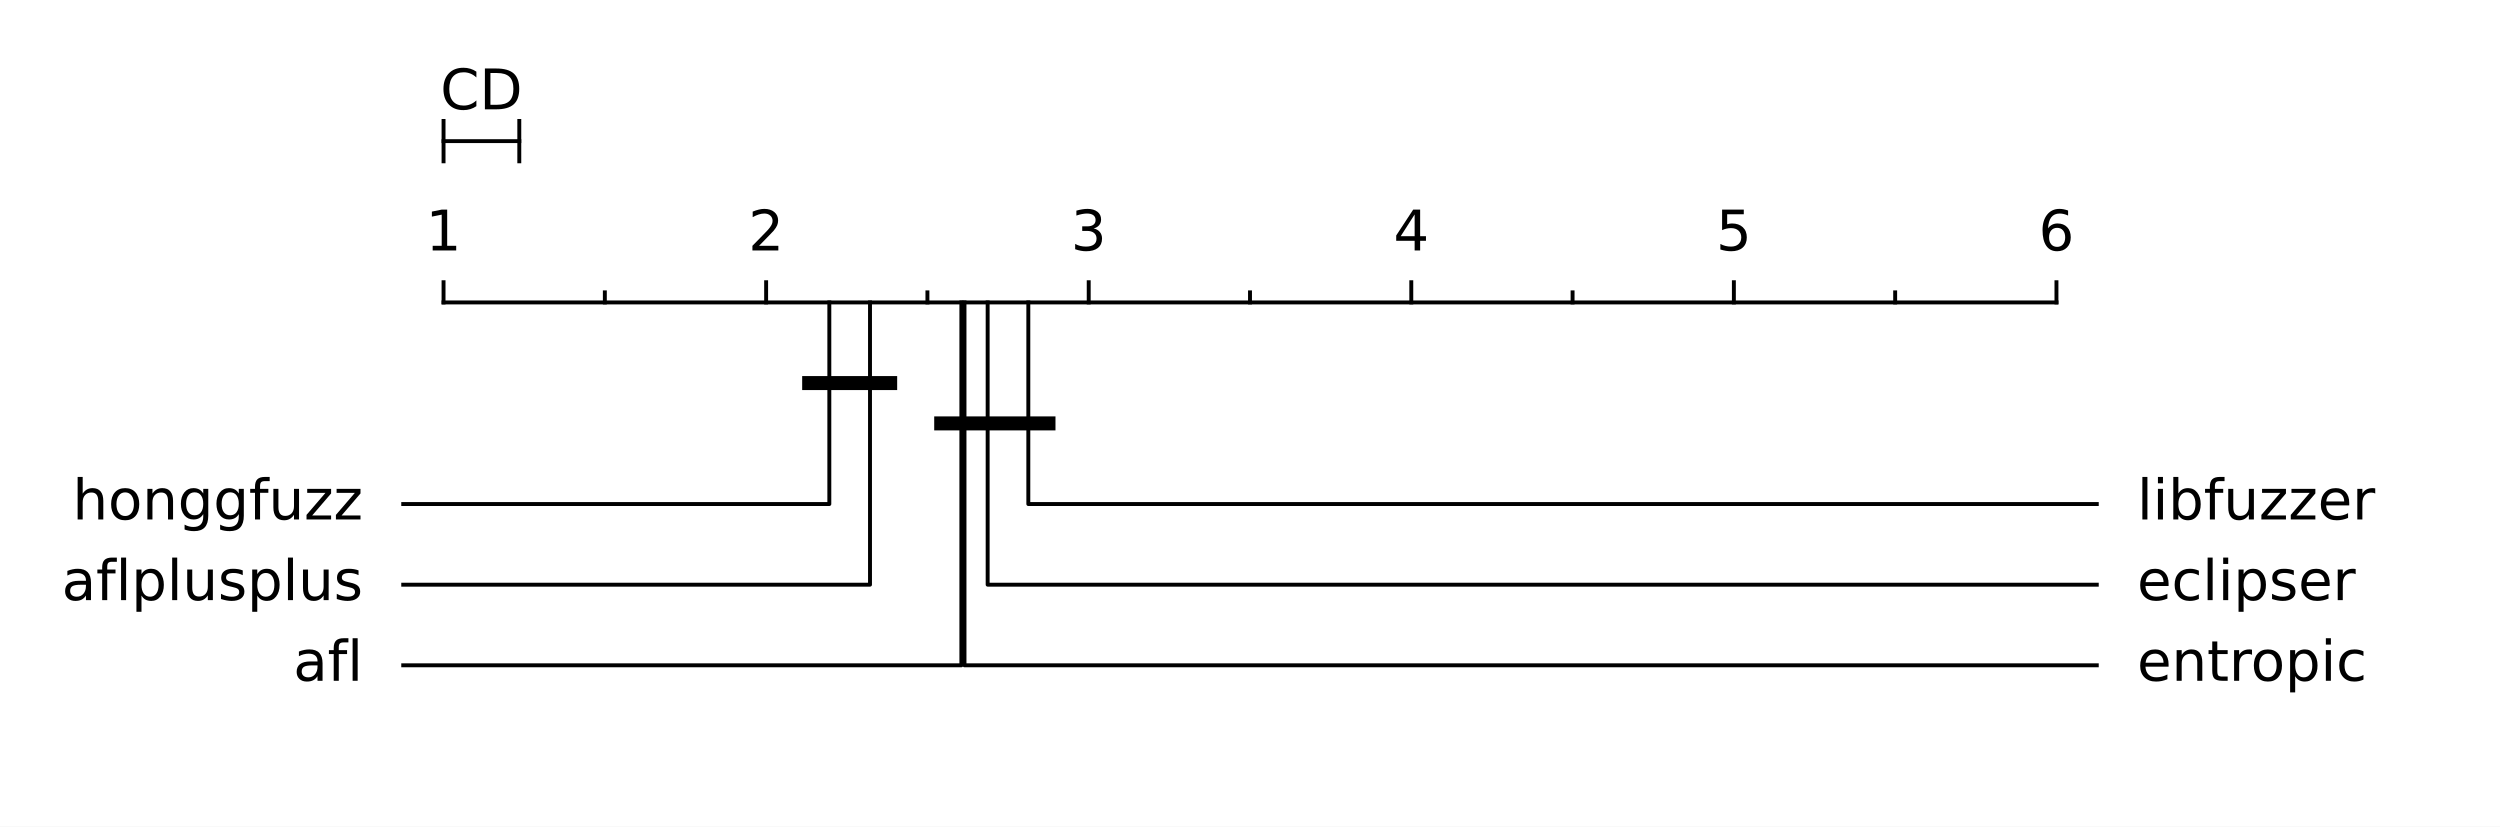
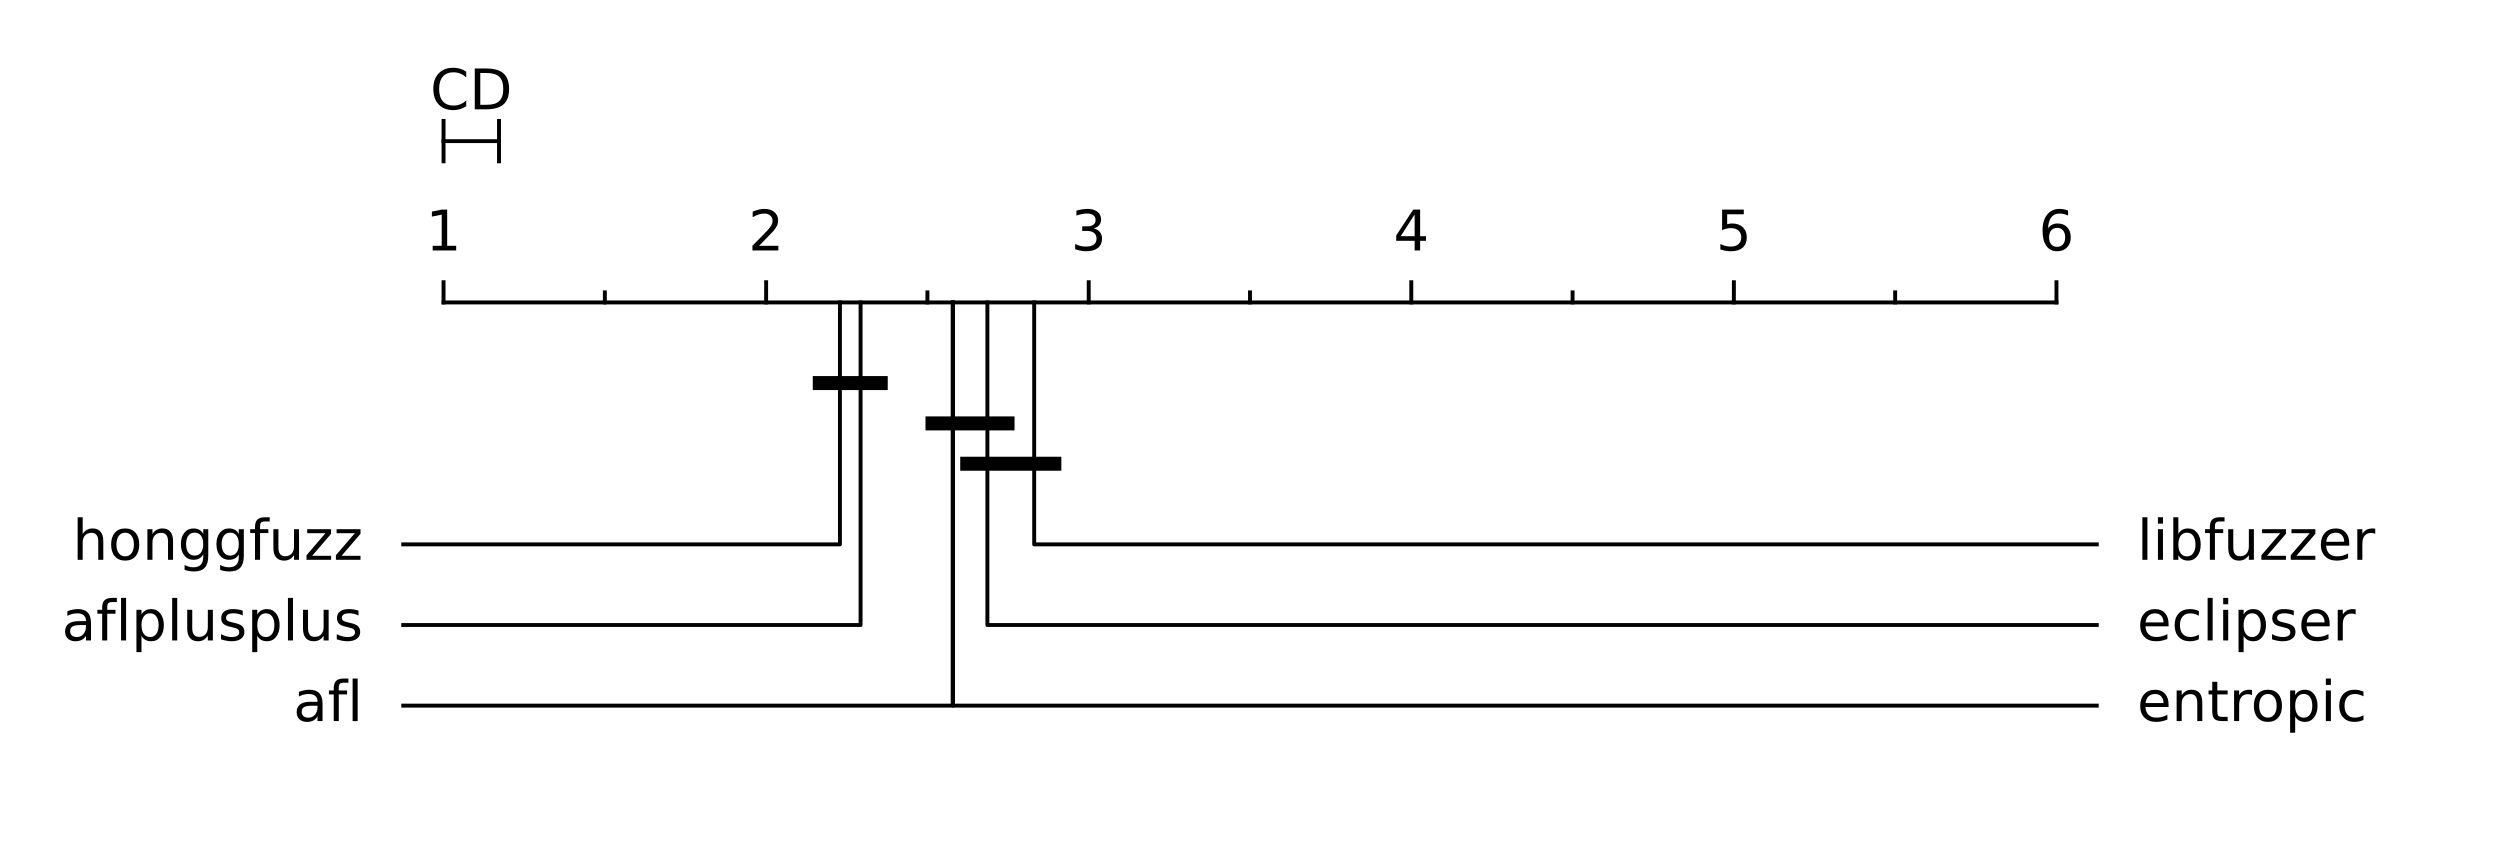
- <svg xmlns="http://www.w3.org/2000/svg" xmlns:xlink="http://www.w3.org/1999/xlink" width="446.4pt" height="147.6pt" viewBox="0 0 446.4 147.6" version="1.1">
+ <svg xmlns="http://www.w3.org/2000/svg" xmlns:xlink="http://www.w3.org/1999/xlink" width="446.4pt" height="154.8pt" viewBox="0 0 446.4 154.8" version="1.1">
  <defs>
    <style type="text/css">*{stroke-linejoin: round; stroke-linecap: butt}</style>
  </defs>
  <g id="figure_1">
    <g id="patch_1">
-       <path d="M 0 147.6  L 446.4 147.6  L 446.4 0  L 0 0  z " style="fill: #ffffff" />
+       <path d="M 0 154.8  L 446.4 154.8  L 446.4 0  L 0 0  z " style="fill: #ffffff" />
    </g>
    <g id="axes_1">
      <g id="line2d_1">
-         <path d="M 7.2 7.2  L 439.2 140.4  " clip-path="url(#p3ba0937c81)" style="fill: none; stroke: #ffffff; stroke-width: 1.5; stroke-linecap: square" />
+         <path d="M 7.2 7.2  L 439.2 147.6  " clip-path="url(#pa617599f2b)" style="fill: none; stroke: #ffffff; stroke-width: 1.5; stroke-linecap: square" />
      </g>
      <g id="line2d_2">
-         <path d="M 79.2 54  L 367.2 54  " clip-path="url(#p3ba0937c81)" style="fill: none; stroke: #000000; stroke-width: 0.7; stroke-linecap: square" />
+         <path d="M 79.2 54  L 367.2 54  " clip-path="url(#pa617599f2b)" style="fill: none; stroke: #000000; stroke-width: 0.7; stroke-linecap: square" />
      </g>
      <g id="line2d_3">
-         <path d="M 79.2 50.4  L 79.2 54  " clip-path="url(#p3ba0937c81)" style="fill: none; stroke: #000000; stroke-width: 0.7; stroke-linecap: square" />
+         <path d="M 79.2 50.4  L 79.2 54  " clip-path="url(#pa617599f2b)" style="fill: none; stroke: #000000; stroke-width: 0.7; stroke-linecap: square" />
      </g>
      <g id="line2d_4">
-         <path d="M 108 52.2  L 108 54  " clip-path="url(#p3ba0937c81)" style="fill: none; stroke: #000000; stroke-width: 0.7; stroke-linecap: square" />
+         <path d="M 108 52.2  L 108 54  " clip-path="url(#pa617599f2b)" style="fill: none; stroke: #000000; stroke-width: 0.7; stroke-linecap: square" />
      </g>
      <g id="line2d_5">
-         <path d="M 136.8 50.4  L 136.8 54  " clip-path="url(#p3ba0937c81)" style="fill: none; stroke: #000000; stroke-width: 0.7; stroke-linecap: square" />
+         <path d="M 136.8 50.4  L 136.8 54  " clip-path="url(#pa617599f2b)" style="fill: none; stroke: #000000; stroke-width: 0.7; stroke-linecap: square" />
      </g>
      <g id="line2d_6">
-         <path d="M 165.6 52.2  L 165.6 54  " clip-path="url(#p3ba0937c81)" style="fill: none; stroke: #000000; stroke-width: 0.7; stroke-linecap: square" />
+         <path d="M 165.6 52.2  L 165.6 54  " clip-path="url(#pa617599f2b)" style="fill: none; stroke: #000000; stroke-width: 0.7; stroke-linecap: square" />
      </g>
      <g id="line2d_7">
-         <path d="M 194.4 50.4  L 194.4 54  " clip-path="url(#p3ba0937c81)" style="fill: none; stroke: #000000; stroke-width: 0.7; stroke-linecap: square" />
+         <path d="M 194.4 50.4  L 194.4 54  " clip-path="url(#pa617599f2b)" style="fill: none; stroke: #000000; stroke-width: 0.7; stroke-linecap: square" />
      </g>
      <g id="line2d_8">
-         <path d="M 223.2 52.2  L 223.2 54  " clip-path="url(#p3ba0937c81)" style="fill: none; stroke: #000000; stroke-width: 0.7; stroke-linecap: square" />
+         <path d="M 223.2 52.2  L 223.2 54  " clip-path="url(#pa617599f2b)" style="fill: none; stroke: #000000; stroke-width: 0.7; stroke-linecap: square" />
      </g>
      <g id="line2d_9">
-         <path d="M 252 50.4  L 252 54  " clip-path="url(#p3ba0937c81)" style="fill: none; stroke: #000000; stroke-width: 0.7; stroke-linecap: square" />
+         <path d="M 252 50.4  L 252 54  " clip-path="url(#pa617599f2b)" style="fill: none; stroke: #000000; stroke-width: 0.7; stroke-linecap: square" />
      </g>
      <g id="line2d_10">
-         <path d="M 280.8 52.2  L 280.8 54  " clip-path="url(#p3ba0937c81)" style="fill: none; stroke: #000000; stroke-width: 0.7; stroke-linecap: square" />
+         <path d="M 280.8 52.2  L 280.8 54  " clip-path="url(#pa617599f2b)" style="fill: none; stroke: #000000; stroke-width: 0.7; stroke-linecap: square" />
      </g>
      <g id="line2d_11">
-         <path d="M 309.6 50.4  L 309.6 54  " clip-path="url(#p3ba0937c81)" style="fill: none; stroke: #000000; stroke-width: 0.7; stroke-linecap: square" />
+         <path d="M 309.6 50.4  L 309.6 54  " clip-path="url(#pa617599f2b)" style="fill: none; stroke: #000000; stroke-width: 0.7; stroke-linecap: square" />
      </g>
      <g id="line2d_12">
-         <path d="M 338.4 52.2  L 338.4 54  " clip-path="url(#p3ba0937c81)" style="fill: none; stroke: #000000; stroke-width: 0.7; stroke-linecap: square" />
+         <path d="M 338.4 52.2  L 338.4 54  " clip-path="url(#pa617599f2b)" style="fill: none; stroke: #000000; stroke-width: 0.7; stroke-linecap: square" />
      </g>
      <g id="line2d_13">
-         <path d="M 367.2 50.4  L 367.2 54  " clip-path="url(#p3ba0937c81)" style="fill: none; stroke: #000000; stroke-width: 0.7; stroke-linecap: square" />
+         <path d="M 367.2 50.4  L 367.2 54  " clip-path="url(#pa617599f2b)" style="fill: none; stroke: #000000; stroke-width: 0.7; stroke-linecap: square" />
      </g>
      <g id="line2d_14">
-         <path d="M 148.085 54  L 148.085 90  L 72 90  " clip-path="url(#p3ba0937c81)" style="fill: none; stroke: #000000; stroke-width: 0.7; stroke-linecap: square" />
+         <path d="M 149.979 54  L 149.979 97.2  L 72 97.2  " clip-path="url(#pa617599f2b)" style="fill: none; stroke: #000000; stroke-width: 0.7; stroke-linecap: square" />
      </g>
      <g id="line2d_15">
-         <path d="M 155.348 54  L 155.348 104.4  L 72 104.4  " clip-path="url(#p3ba0937c81)" style="fill: none; stroke: #000000; stroke-width: 0.7; stroke-linecap: square" />
+         <path d="M 153.664 54  L 153.664 111.6  L 72 111.6  " clip-path="url(#pa617599f2b)" style="fill: none; stroke: #000000; stroke-width: 0.7; stroke-linecap: square" />
      </g>
      <g id="line2d_16">
-         <path d="M 171.662 54  L 171.662 118.8  L 72 118.8  " clip-path="url(#p3ba0937c81)" style="fill: none; stroke: #000000; stroke-width: 0.7; stroke-linecap: square" />
+         <path d="M 170.108 54  L 170.108 126  L 72 126  " clip-path="url(#pa617599f2b)" style="fill: none; stroke: #000000; stroke-width: 0.7; stroke-linecap: square" />
      </g>
      <g id="line2d_17">
-         <path d="M 172.22 54  L 172.22 118.8  L 374.4 118.8  " clip-path="url(#p3ba0937c81)" style="fill: none; stroke: #000000; stroke-width: 0.7; stroke-linecap: square" />
+         <path d="M 170.168 54  L 170.168 126  L 374.4 126  " clip-path="url(#pa617599f2b)" style="fill: none; stroke: #000000; stroke-width: 0.7; stroke-linecap: square" />
      </g>
      <g id="line2d_18">
-         <path d="M 176.355 54  L 176.355 104.4  L 374.4 104.4  " clip-path="url(#p3ba0937c81)" style="fill: none; stroke: #000000; stroke-width: 0.7; stroke-linecap: square" />
+         <path d="M 176.308 54  L 176.308 111.6  L 374.4 111.6  " clip-path="url(#pa617599f2b)" style="fill: none; stroke: #000000; stroke-width: 0.7; stroke-linecap: square" />
      </g>
      <g id="line2d_19">
-         <path d="M 183.617 54  L 183.617 90  L 374.4 90  " clip-path="url(#p3ba0937c81)" style="fill: none; stroke: #000000; stroke-width: 0.7; stroke-linecap: square" />
+         <path d="M 184.665 54  L 184.665 97.2  L 374.4 97.2  " clip-path="url(#pa617599f2b)" style="fill: none; stroke: #000000; stroke-width: 0.7; stroke-linecap: square" />
      </g>
      <g id="line2d_20">
-         <path d="M 79.2 25.2  L 92.725 25.2  " clip-path="url(#p3ba0937c81)" style="fill: none; stroke: #000000; stroke-width: 0.7; stroke-linecap: square" />
+         <path d="M 79.2 25.2  L 89.103 25.2  " clip-path="url(#pa617599f2b)" style="fill: none; stroke: #000000; stroke-width: 0.7; stroke-linecap: square" />
      </g>
      <g id="line2d_21">
-         <path d="M 79.2 28.8  L 79.2 21.6  " clip-path="url(#p3ba0937c81)" style="fill: none; stroke: #000000; stroke-width: 0.7; stroke-linecap: square" />
+         <path d="M 79.2 28.8  L 79.2 21.6  " clip-path="url(#pa617599f2b)" style="fill: none; stroke: #000000; stroke-width: 0.7; stroke-linecap: square" />
      </g>
      <g id="line2d_22">
-         <path d="M 92.725 28.8  L 92.725 21.6  " clip-path="url(#p3ba0937c81)" style="fill: none; stroke: #000000; stroke-width: 0.7; stroke-linecap: square" />
+         <path d="M 89.103 28.8  L 89.103 21.6  " clip-path="url(#pa617599f2b)" style="fill: none; stroke: #000000; stroke-width: 0.7; stroke-linecap: square" />
      </g>
      <g id="line2d_23">
-         <path d="M 144.485 68.4  L 158.948 68.4  " clip-path="url(#p3ba0937c81)" style="fill: none; stroke: #000000; stroke-width: 2.5; stroke-linecap: square" />
+         <path d="M 146.379 68.4  L 157.264 68.4  " clip-path="url(#pa617599f2b)" style="fill: none; stroke: #000000; stroke-width: 2.5; stroke-linecap: square" />
      </g>
      <g id="line2d_24">
-         <path d="M 168.062 75.6  L 187.217 75.6  " clip-path="url(#p3ba0937c81)" style="fill: none; stroke: #000000; stroke-width: 2.5; stroke-linecap: square" />
+         <path d="M 166.508 75.6  L 179.908 75.6  " clip-path="url(#pa617599f2b)" style="fill: none; stroke: #000000; stroke-width: 2.5; stroke-linecap: square" />
+       </g>
+       <g id="line2d_25">
+         <path d="M 172.708 82.8  L 188.265 82.8  " clip-path="url(#pa617599f2b)" style="fill: none; stroke: #000000; stroke-width: 2.5; stroke-linecap: square" />
      </g>
      <g id="text_1">
        <g transform="translate(76.01875 44.72031)scale(0.1 -0.1)">
          <defs>
            <path id="DejaVuSans-31" d="M 794 531  L 1825 531  L 1825 4091  L 703 3866  L 703 4441  L 1819 4666  L 2450 4666  L 2450 531  L 3481 531  L 3481 0  L 794 0  L 794 531  z " transform="scale(0.015625)" />
          </defs>
          <use xlink:href="#DejaVuSans-31" />
        </g>
      </g>
      <g id="text_2">
        <g transform="translate(133.6188 44.72031)scale(0.1 -0.1)">
          <defs>
            <path id="DejaVuSans-32" d="M 1228 531  L 3431 531  L 3431 0  L 469 0  L 469 531  Q 828 903 1448 1529  Q 2069 2156 2228 2338  Q 2531 2678 2651 2914  Q 2772 3150 2772 3378  Q 2772 3750 2511 3984  Q 2250 4219 1831 4219  Q 1534 4219 1204 4116  Q 875 4013 500 3803  L 500 4441  Q 881 4594 1212 4672  Q 1544 4750 1819 4750  Q 2544 4750 2975 4387  Q 3406 4025 3406 3419  Q 3406 3131 3298 2873  Q 3191 2616 2906 2266  Q 2828 2175 2409 1742  Q 1991 1309 1228 531  z " transform="scale(0.015625)" />
          </defs>
          <use xlink:href="#DejaVuSans-32" />
        </g>
      </g>
      <g id="text_3">
        <g transform="translate(191.2188 44.72031)scale(0.1 -0.1)">
          <defs>
            <path id="DejaVuSans-33" d="M 2597 2516  Q 3050 2419 3304 2112  Q 3559 1806 3559 1356  Q 3559 666 3084 287  Q 2609 -91 1734 -91  Q 1441 -91 1130 -33  Q 819 25 488 141  L 488 750  Q 750 597 1062 519  Q 1375 441 1716 441  Q 2309 441 2620 675  Q 2931 909 2931 1356  Q 2931 1769 2642 2001  Q 2353 2234 1838 2234  L 1294 2234  L 1294 2753  L 1863 2753  Q 2328 2753 2575 2939  Q 2822 3125 2822 3475  Q 2822 3834 2567 4026  Q 2313 4219 1838 4219  Q 1578 4219 1281 4162  Q 984 4106 628 3988  L 628 4550  Q 988 4650 1302 4700  Q 1616 4750 1894 4750  Q 2613 4750 3031 4423  Q 3450 4097 3450 3541  Q 3450 3153 3228 2886  Q 3006 2619 2597 2516  z " transform="scale(0.015625)" />
          </defs>
          <use xlink:href="#DejaVuSans-33" />
        </g>
      </g>
      <g id="text_4">
        <g transform="translate(248.8187 44.72031)scale(0.1 -0.1)">
          <defs>
            <path id="DejaVuSans-34" d="M 2419 4116  L 825 1625  L 2419 1625  L 2419 4116  z M 2253 4666  L 3047 4666  L 3047 1625  L 3713 1625  L 3713 1100  L 3047 1100  L 3047 0  L 2419 0  L 2419 1100  L 313 1100  L 313 1709  L 2253 4666  z " transform="scale(0.015625)" />
          </defs>
          <use xlink:href="#DejaVuSans-34" />
        </g>
      </g>
      <g id="text_5">
        <g transform="translate(306.4187 44.72031)scale(0.1 -0.1)">
          <defs>
            <path id="DejaVuSans-35" d="M 691 4666  L 3169 4666  L 3169 4134  L 1269 4134  L 1269 2991  Q 1406 3038 1543 3061  Q 1681 3084 1819 3084  Q 2600 3084 3056 2656  Q 3513 2228 3513 1497  Q 3513 744 3044 326  Q 2575 -91 1722 -91  Q 1428 -91 1123 -41  Q 819 9 494 109  L 494 744  Q 775 591 1075 516  Q 1375 441 1709 441  Q 2250 441 2565 725  Q 2881 1009 2881 1497  Q 2881 1984 2565 2268  Q 2250 2553 1709 2553  Q 1456 2553 1204 2497  Q 953 2441 691 2322  L 691 4666  z " transform="scale(0.015625)" />
          </defs>
          <use xlink:href="#DejaVuSans-35" />
        </g>
      </g>
      <g id="text_6">
        <g transform="translate(364.0188 44.72031)scale(0.1 -0.1)">
          <defs>
            <path id="DejaVuSans-36" d="M 2113 2584  Q 1688 2584 1439 2293  Q 1191 2003 1191 1497  Q 1191 994 1439 701  Q 1688 409 2113 409  Q 2538 409 2786 701  Q 3034 994 3034 1497  Q 3034 2003 2786 2293  Q 2538 2584 2113 2584  z M 3366 4563  L 3366 3988  Q 3128 4100 2886 4159  Q 2644 4219 2406 4219  Q 1781 4219 1451 3797  Q 1122 3375 1075 2522  Q 1259 2794 1537 2939  Q 1816 3084 2150 3084  Q 2853 3084 3261 2657  Q 3669 2231 3669 1497  Q 3669 778 3244 343  Q 2819 -91 2113 -91  Q 1303 -91 875 529  Q 447 1150 447 2328  Q 447 3434 972 4092  Q 1497 4750 2381 4750  Q 2619 4750 2861 4703  Q 3103 4656 3366 4563  z " transform="scale(0.015625)" />
          </defs>
          <use xlink:href="#DejaVuSans-36" />
        </g>
      </g>
      <g id="text_7">
-         <g transform="translate(12.95469 92.75938)scale(0.1 -0.1)">
+         <g transform="translate(12.95469 99.95937)scale(0.1 -0.1)">
          <defs>
            <path id="DejaVuSans-68" d="M 3513 2113  L 3513 0  L 2938 0  L 2938 2094  Q 2938 2591 2744 2837  Q 2550 3084 2163 3084  Q 1697 3084 1428 2787  Q 1159 2491 1159 1978  L 1159 0  L 581 0  L 581 4863  L 1159 4863  L 1159 2956  Q 1366 3272 1645 3428  Q 1925 3584 2291 3584  Q 2894 3584 3203 3211  Q 3513 2838 3513 2113  z " transform="scale(0.015625)" />
            <path id="DejaVuSans-6f" d="M 1959 3097  Q 1497 3097 1228 2736  Q 959 2375 959 1747  Q 959 1119 1226 758  Q 1494 397 1959 397  Q 2419 397 2687 759  Q 2956 1122 2956 1747  Q 2956 2369 2687 2733  Q 2419 3097 1959 3097  z M 1959 3584  Q 2709 3584 3137 3096  Q 3566 2609 3566 1747  Q 3566 888 3137 398  Q 2709 -91 1959 -91  Q 1206 -91 779 398  Q 353 888 353 1747  Q 353 2609 779 3096  Q 1206 3584 1959 3584  z " transform="scale(0.015625)" />
            <path id="DejaVuSans-6e" d="M 3513 2113  L 3513 0  L 2938 0  L 2938 2094  Q 2938 2591 2744 2837  Q 2550 3084 2163 3084  Q 1697 3084 1428 2787  Q 1159 2491 1159 1978  L 1159 0  L 581 0  L 581 3500  L 1159 3500  L 1159 2956  Q 1366 3272 1645 3428  Q 1925 3584 2291 3584  Q 2894 3584 3203 3211  Q 3513 2838 3513 2113  z " transform="scale(0.015625)" />
            <path id="DejaVuSans-67" d="M 2906 1791  Q 2906 2416 2648 2759  Q 2391 3103 1925 3103  Q 1463 3103 1205 2759  Q 947 2416 947 1791  Q 947 1169 1205 825  Q 1463 481 1925 481  Q 2391 481 2648 825  Q 2906 1169 2906 1791  z M 3481 434  Q 3481 -459 3084 -895  Q 2688 -1331 1869 -1331  Q 1566 -1331 1297 -1286  Q 1028 -1241 775 -1147  L 775 -588  Q 1028 -725 1275 -790  Q 1522 -856 1778 -856  Q 2344 -856 2625 -561  Q 2906 -266 2906 331  L 2906 616  Q 2728 306 2450 153  Q 2172 0 1784 0  Q 1141 0 747 490  Q 353 981 353 1791  Q 353 2603 747 3093  Q 1141 3584 1784 3584  Q 2172 3584 2450 3431  Q 2728 3278 2906 2969  L 2906 3500  L 3481 3500  L 3481 434  z " transform="scale(0.015625)" />
            <path id="DejaVuSans-66" d="M 2375 4863  L 2375 4384  L 1825 4384  Q 1516 4384 1395 4259  Q 1275 4134 1275 3809  L 1275 3500  L 2222 3500  L 2222 3053  L 1275 3053  L 1275 0  L 697 0  L 697 3053  L 147 3053  L 147 3500  L 697 3500  L 697 3744  Q 697 4328 969 4595  Q 1241 4863 1831 4863  L 2375 4863  z " transform="scale(0.015625)" />
            <path id="DejaVuSans-75" d="M 544 1381  L 544 3500  L 1119 3500  L 1119 1403  Q 1119 906 1312 657  Q 1506 409 1894 409  Q 2359 409 2629 706  Q 2900 1003 2900 1516  L 2900 3500  L 3475 3500  L 3475 0  L 2900 0  L 2900 538  Q 2691 219 2414 64  Q 2138 -91 1772 -91  Q 1169 -91 856 284  Q 544 659 544 1381  z M 1991 3584  L 1991 3584  z " transform="scale(0.015625)" />
            <path id="DejaVuSans-7a" d="M 353 3500  L 3084 3500  L 3084 2975  L 922 459  L 3084 459  L 3084 0  L 275 0  L 275 525  L 2438 3041  L 353 3041  L 353 3500  z " transform="scale(0.015625)" />
          </defs>
          <use xlink:href="#DejaVuSans-68" />
          <use xlink:href="#DejaVuSans-6f" x="63.379" />
          <use xlink:href="#DejaVuSans-6e" x="124.561" />
          <use xlink:href="#DejaVuSans-67" x="187.939" />
          <use xlink:href="#DejaVuSans-67" x="251.416" />
          <use xlink:href="#DejaVuSans-66" x="314.893" />
          <use xlink:href="#DejaVuSans-75" x="350.098" />
          <use xlink:href="#DejaVuSans-7a" x="413.477" />
          <use xlink:href="#DejaVuSans-7a" x="465.967" />
        </g>
      </g>
      <g id="text_8">
-         <g transform="translate(11.02656 107.1594)scale(0.1 -0.1)">
+         <g transform="translate(11.02656 114.3594)scale(0.1 -0.1)">
          <defs>
            <path id="DejaVuSans-61" d="M 2194 1759  Q 1497 1759 1228 1600  Q 959 1441 959 1056  Q 959 750 1161 570  Q 1363 391 1709 391  Q 2188 391 2477 730  Q 2766 1069 2766 1631  L 2766 1759  L 2194 1759  z M 3341 1997  L 3341 0  L 2766 0  L 2766 531  Q 2569 213 2275 61  Q 1981 -91 1556 -91  Q 1019 -91 701 211  Q 384 513 384 1019  Q 384 1609 779 1909  Q 1175 2209 1959 2209  L 2766 2209  L 2766 2266  Q 2766 2663 2505 2880  Q 2244 3097 1772 3097  Q 1472 3097 1187 3025  Q 903 2953 641 2809  L 641 3341  Q 956 3463 1253 3523  Q 1550 3584 1831 3584  Q 2591 3584 2966 3190  Q 3341 2797 3341 1997  z " transform="scale(0.015625)" />
            <path id="DejaVuSans-6c" d="M 603 4863  L 1178 4863  L 1178 0  L 603 0  L 603 4863  z " transform="scale(0.015625)" />
            <path id="DejaVuSans-70" d="M 1159 525  L 1159 -1331  L 581 -1331  L 581 3500  L 1159 3500  L 1159 2969  Q 1341 3281 1617 3432  Q 1894 3584 2278 3584  Q 2916 3584 3314 3078  Q 3713 2572 3713 1747  Q 3713 922 3314 415  Q 2916 -91 2278 -91  Q 1894 -91 1617 61  Q 1341 213 1159 525  z M 3116 1747  Q 3116 2381 2855 2742  Q 2594 3103 2138 3103  Q 1681 3103 1420 2742  Q 1159 2381 1159 1747  Q 1159 1113 1420 752  Q 1681 391 2138 391  Q 2594 391 2855 752  Q 3116 1113 3116 1747  z " transform="scale(0.015625)" />
            <path id="DejaVuSans-73" d="M 2834 3397  L 2834 2853  Q 2591 2978 2328 3040  Q 2066 3103 1784 3103  Q 1356 3103 1142 2972  Q 928 2841 928 2578  Q 928 2378 1081 2264  Q 1234 2150 1697 2047  L 1894 2003  Q 2506 1872 2764 1633  Q 3022 1394 3022 966  Q 3022 478 2636 193  Q 2250 -91 1575 -91  Q 1294 -91 989 -36  Q 684 19 347 128  L 347 722  Q 666 556 975 473  Q 1284 391 1588 391  Q 1994 391 2212 530  Q 2431 669 2431 922  Q 2431 1156 2273 1281  Q 2116 1406 1581 1522  L 1381 1569  Q 847 1681 609 1914  Q 372 2147 372 2553  Q 372 3047 722 3315  Q 1072 3584 1716 3584  Q 2034 3584 2315 3537  Q 2597 3491 2834 3397  z " transform="scale(0.015625)" />
          </defs>
          <use xlink:href="#DejaVuSans-61" />
          <use xlink:href="#DejaVuSans-66" x="61.279" />
          <use xlink:href="#DejaVuSans-6c" x="96.484" />
          <use xlink:href="#DejaVuSans-70" x="124.268" />
          <use xlink:href="#DejaVuSans-6c" x="187.744" />
          <use xlink:href="#DejaVuSans-75" x="215.527" />
          <use xlink:href="#DejaVuSans-73" x="278.906" />
          <use xlink:href="#DejaVuSans-70" x="331.006" />
          <use xlink:href="#DejaVuSans-6c" x="394.482" />
          <use xlink:href="#DejaVuSans-75" x="422.266" />
          <use xlink:href="#DejaVuSans-73" x="485.645" />
        </g>
      </g>
      <g id="text_9">
-         <g transform="translate(52.37344 121.5594)scale(0.1 -0.1)">
+         <g transform="translate(52.37344 128.7594)scale(0.1 -0.1)">
          <use xlink:href="#DejaVuSans-61" />
          <use xlink:href="#DejaVuSans-66" x="61.279" />
          <use xlink:href="#DejaVuSans-6c" x="96.484" />
        </g>
      </g>
      <g id="text_10">
-         <g transform="translate(381.6 121.5594)scale(0.1 -0.1)">
+         <g transform="translate(381.6 128.7594)scale(0.1 -0.1)">
          <defs>
            <path id="DejaVuSans-65" d="M 3597 1894  L 3597 1613  L 953 1613  Q 991 1019 1311 708  Q 1631 397 2203 397  Q 2534 397 2845 478  Q 3156 559 3463 722  L 3463 178  Q 3153 47 2828 -22  Q 2503 -91 2169 -91  Q 1331 -91 842 396  Q 353 884 353 1716  Q 353 2575 817 3079  Q 1281 3584 2069 3584  Q 2775 3584 3186 3129  Q 3597 2675 3597 1894  z M 3022 2063  Q 3016 2534 2758 2815  Q 2500 3097 2075 3097  Q 1594 3097 1305 2825  Q 1016 2553 972 2059  L 3022 2063  z " transform="scale(0.015625)" />
            <path id="DejaVuSans-74" d="M 1172 4494  L 1172 3500  L 2356 3500  L 2356 3053  L 1172 3053  L 1172 1153  Q 1172 725 1289 603  Q 1406 481 1766 481  L 2356 481  L 2356 0  L 1766 0  Q 1100 0 847 248  Q 594 497 594 1153  L 594 3053  L 172 3053  L 172 3500  L 594 3500  L 594 4494  L 1172 4494  z " transform="scale(0.015625)" />
            <path id="DejaVuSans-72" d="M 2631 2963  Q 2534 3019 2420 3045  Q 2306 3072 2169 3072  Q 1681 3072 1420 2755  Q 1159 2438 1159 1844  L 1159 0  L 581 0  L 581 3500  L 1159 3500  L 1159 2956  Q 1341 3275 1631 3429  Q 1922 3584 2338 3584  Q 2397 3584 2469 3576  Q 2541 3569 2628 3553  L 2631 2963  z " transform="scale(0.015625)" />
            <path id="DejaVuSans-69" d="M 603 3500  L 1178 3500  L 1178 0  L 603 0  L 603 3500  z M 603 4863  L 1178 4863  L 1178 4134  L 603 4134  L 603 4863  z " transform="scale(0.015625)" />
            <path id="DejaVuSans-63" d="M 3122 3366  L 3122 2828  Q 2878 2963 2633 3030  Q 2388 3097 2138 3097  Q 1578 3097 1268 2742  Q 959 2388 959 1747  Q 959 1106 1268 751  Q 1578 397 2138 397  Q 2388 397 2633 464  Q 2878 531 3122 666  L 3122 134  Q 2881 22 2623 -34  Q 2366 -91 2075 -91  Q 1284 -91 818 406  Q 353 903 353 1747  Q 353 2603 823 3093  Q 1294 3584 2113 3584  Q 2378 3584 2631 3529  Q 2884 3475 3122 3366  z " transform="scale(0.015625)" />
          </defs>
          <use xlink:href="#DejaVuSans-65" />
          <use xlink:href="#DejaVuSans-6e" x="61.523" />
          <use xlink:href="#DejaVuSans-74" x="124.902" />
          <use xlink:href="#DejaVuSans-72" x="164.111" />
          <use xlink:href="#DejaVuSans-6f" x="202.975" />
          <use xlink:href="#DejaVuSans-70" x="264.156" />
          <use xlink:href="#DejaVuSans-69" x="327.633" />
          <use xlink:href="#DejaVuSans-63" x="355.416" />
        </g>
      </g>
      <g id="text_11">
-         <g transform="translate(381.6 107.1594)scale(0.1 -0.1)">
+         <g transform="translate(381.6 114.3594)scale(0.1 -0.1)">
          <use xlink:href="#DejaVuSans-65" />
          <use xlink:href="#DejaVuSans-63" x="61.523" />
          <use xlink:href="#DejaVuSans-6c" x="116.504" />
          <use xlink:href="#DejaVuSans-69" x="144.287" />
          <use xlink:href="#DejaVuSans-70" x="172.07" />
          <use xlink:href="#DejaVuSans-73" x="235.547" />
          <use xlink:href="#DejaVuSans-65" x="287.646" />
          <use xlink:href="#DejaVuSans-72" x="349.17" />
        </g>
      </g>
      <g id="text_12">
-         <g transform="translate(381.6 92.75938)scale(0.1 -0.1)">
+         <g transform="translate(381.6 99.95937)scale(0.1 -0.1)">
          <defs>
            <path id="DejaVuSans-62" d="M 3116 1747  Q 3116 2381 2855 2742  Q 2594 3103 2138 3103  Q 1681 3103 1420 2742  Q 1159 2381 1159 1747  Q 1159 1113 1420 752  Q 1681 391 2138 391  Q 2594 391 2855 752  Q 3116 1113 3116 1747  z M 1159 2969  Q 1341 3281 1617 3432  Q 1894 3584 2278 3584  Q 2916 3584 3314 3078  Q 3713 2572 3713 1747  Q 3713 922 3314 415  Q 2916 -91 2278 -91  Q 1894 -91 1617 61  Q 1341 213 1159 525  L 1159 0  L 581 0  L 581 4863  L 1159 4863  L 1159 2969  z " transform="scale(0.015625)" />
          </defs>
          <use xlink:href="#DejaVuSans-6c" />
          <use xlink:href="#DejaVuSans-69" x="27.783" />
          <use xlink:href="#DejaVuSans-62" x="55.566" />
          <use xlink:href="#DejaVuSans-66" x="119.043" />
          <use xlink:href="#DejaVuSans-75" x="154.248" />
          <use xlink:href="#DejaVuSans-7a" x="217.627" />
          <use xlink:href="#DejaVuSans-7a" x="270.117" />
          <use xlink:href="#DejaVuSans-65" x="322.607" />
          <use xlink:href="#DejaVuSans-72" x="384.131" />
        </g>
      </g>
      <g id="text_13">
-         <g transform="translate(78.62117 19.52031)scale(0.1 -0.1)">
+         <g transform="translate(76.81027 19.52031)scale(0.1 -0.1)">
          <defs>
            <path id="DejaVuSans-43" d="M 4122 4306  L 4122 3641  Q 3803 3938 3442 4084  Q 3081 4231 2675 4231  Q 1875 4231 1450 3742  Q 1025 3253 1025 2328  Q 1025 1406 1450 917  Q 1875 428 2675 428  Q 3081 428 3442 575  Q 3803 722 4122 1019  L 4122 359  Q 3791 134 3420 21  Q 3050 -91 2638 -91  Q 1578 -91 968 557  Q 359 1206 359 2328  Q 359 3453 968 4101  Q 1578 4750 2638 4750  Q 3056 4750 3426 4639  Q 3797 4528 4122 4306  z " transform="scale(0.015625)" />
            <path id="DejaVuSans-44" d="M 1259 4147  L 1259 519  L 2022 519  Q 2988 519 3436 956  Q 3884 1394 3884 2338  Q 3884 3275 3436 3711  Q 2988 4147 2022 4147  L 1259 4147  z M 628 4666  L 1925 4666  Q 3281 4666 3915 4102  Q 4550 3538 4550 2338  Q 4550 1131 3912 565  Q 3275 0 1925 0  L 628 0  L 628 4666  z " transform="scale(0.015625)" />
          </defs>
          <use xlink:href="#DejaVuSans-43" />
          <use xlink:href="#DejaVuSans-44" x="69.824" />
        </g>
      </g>
    </g>
  </g>
  <defs>
-     <clipPath id="p3ba0937c81">
-       <rect x="7.2" y="7.2" width="432" height="133.2" />
+     <clipPath id="pa617599f2b">
+       <rect x="7.2" y="7.2" width="432" height="140.4" />
    </clipPath>
  </defs>
</svg>
